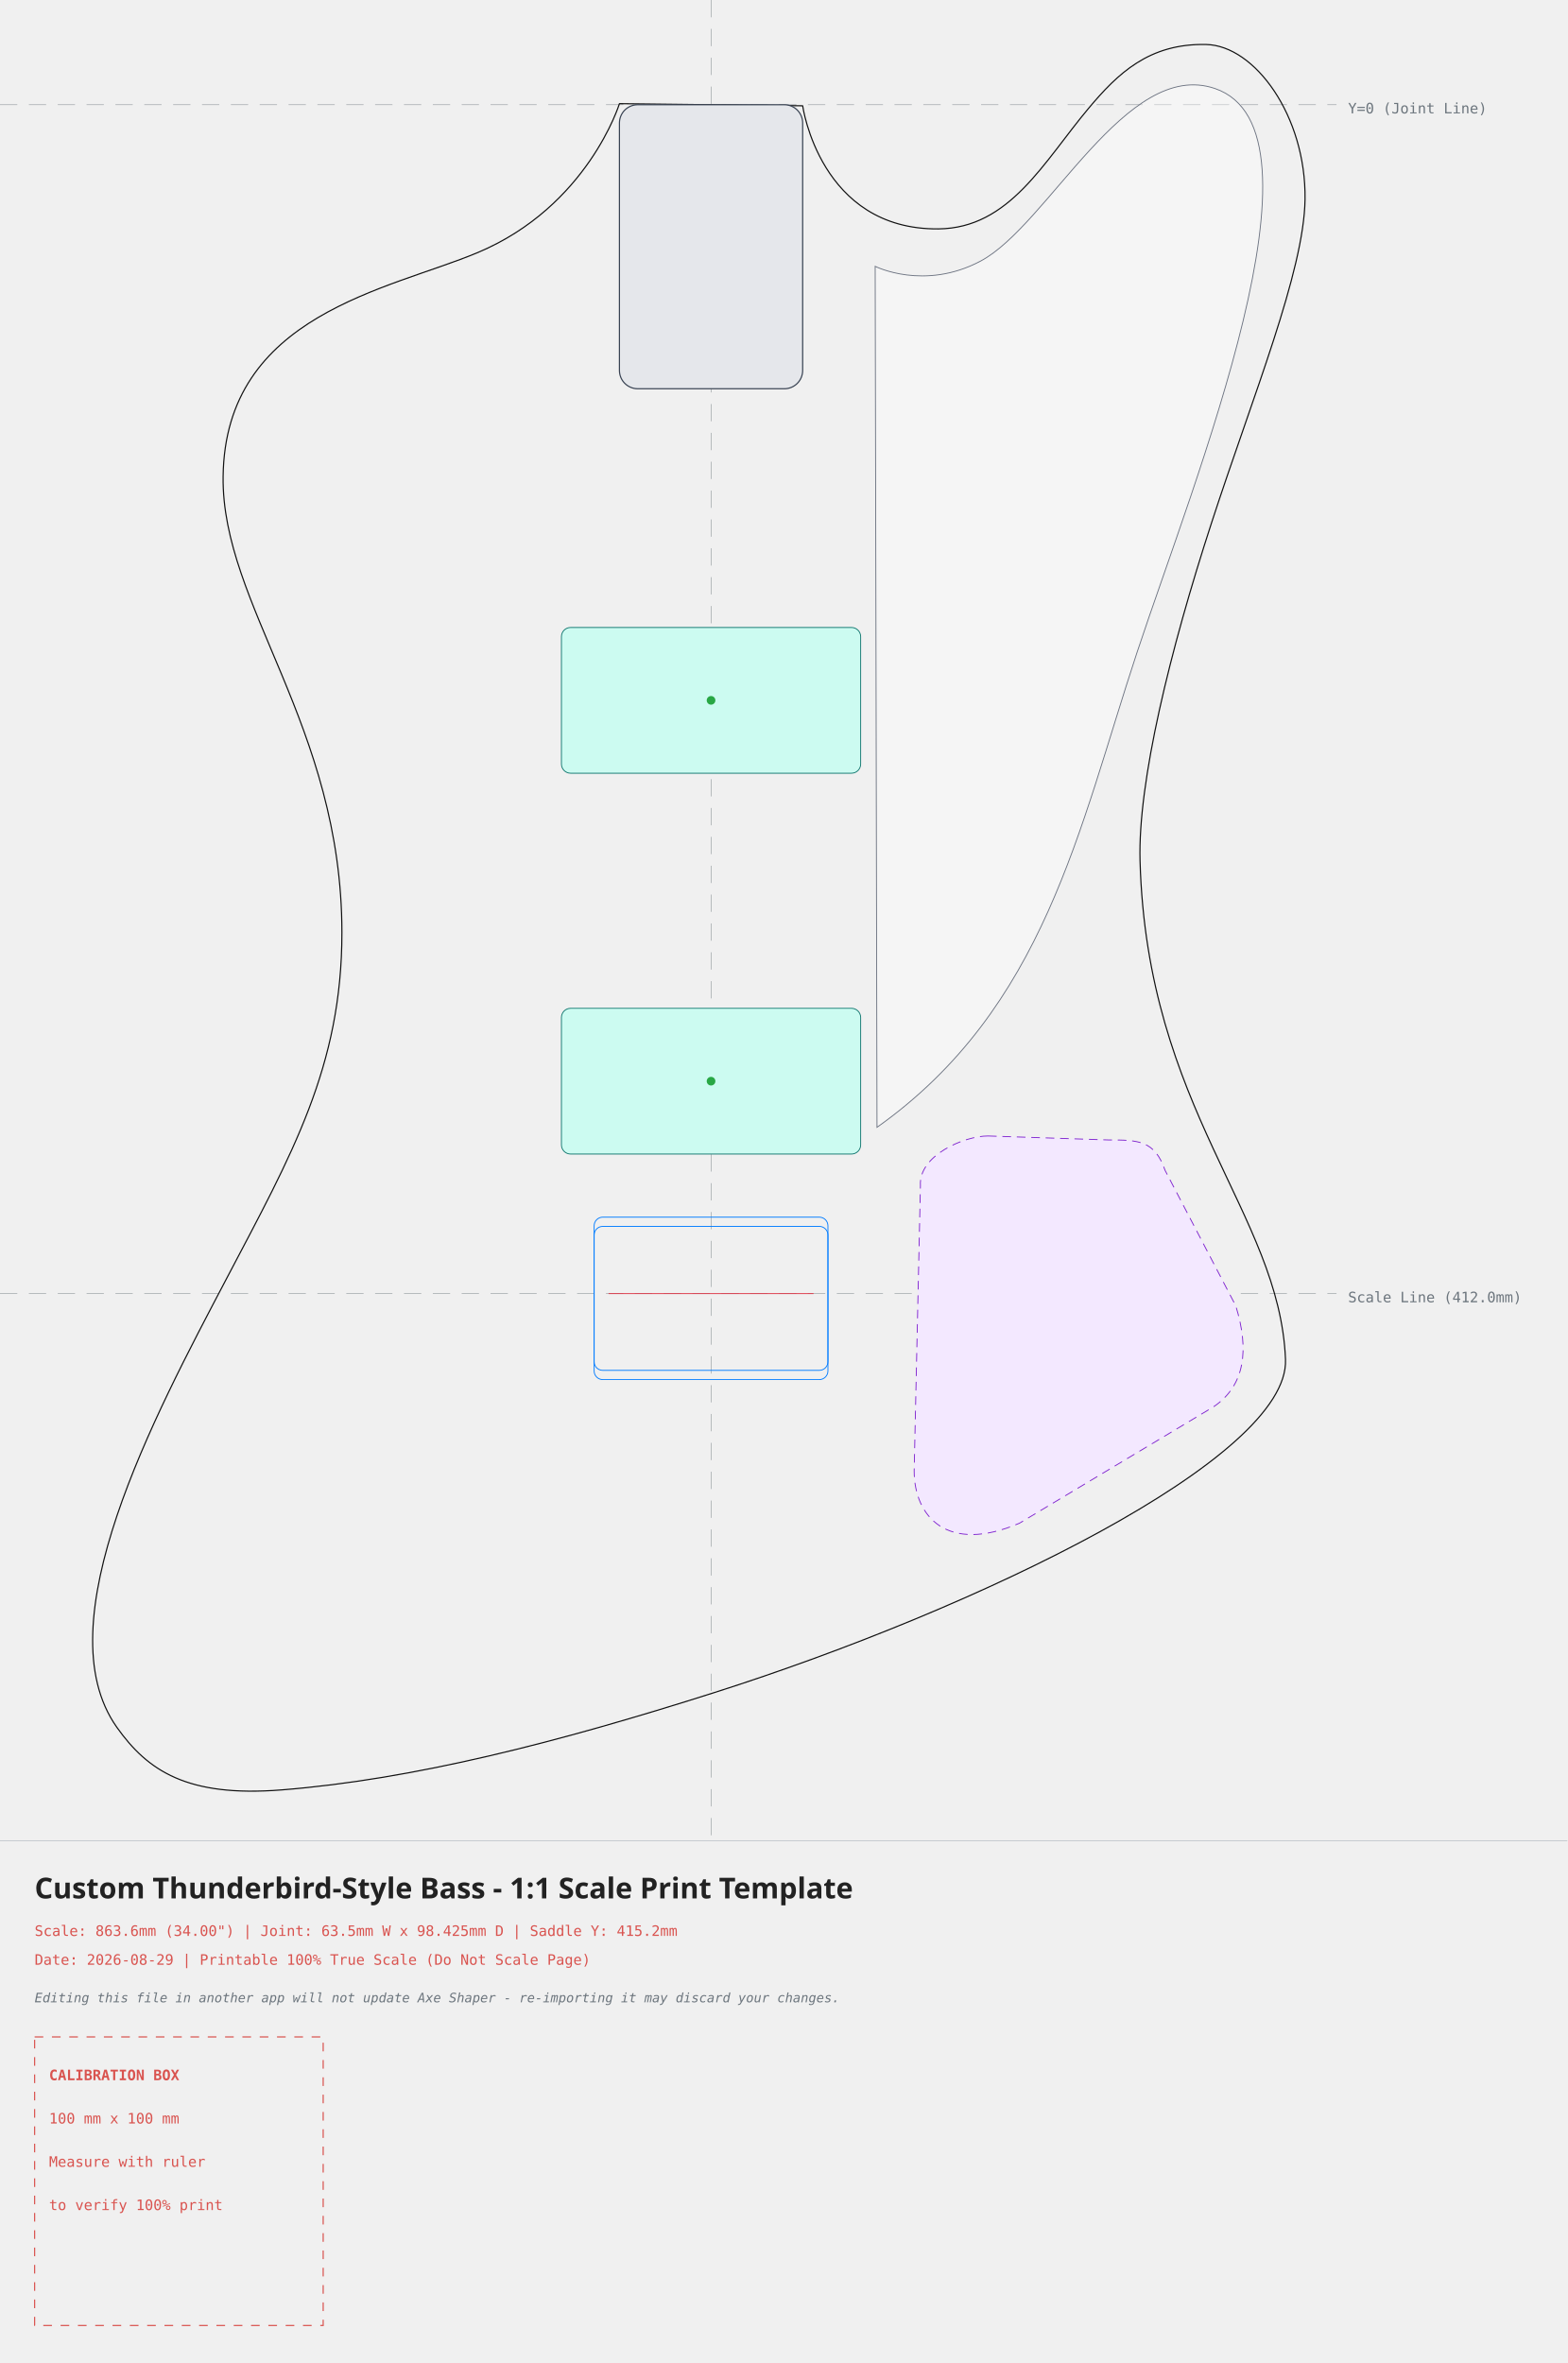
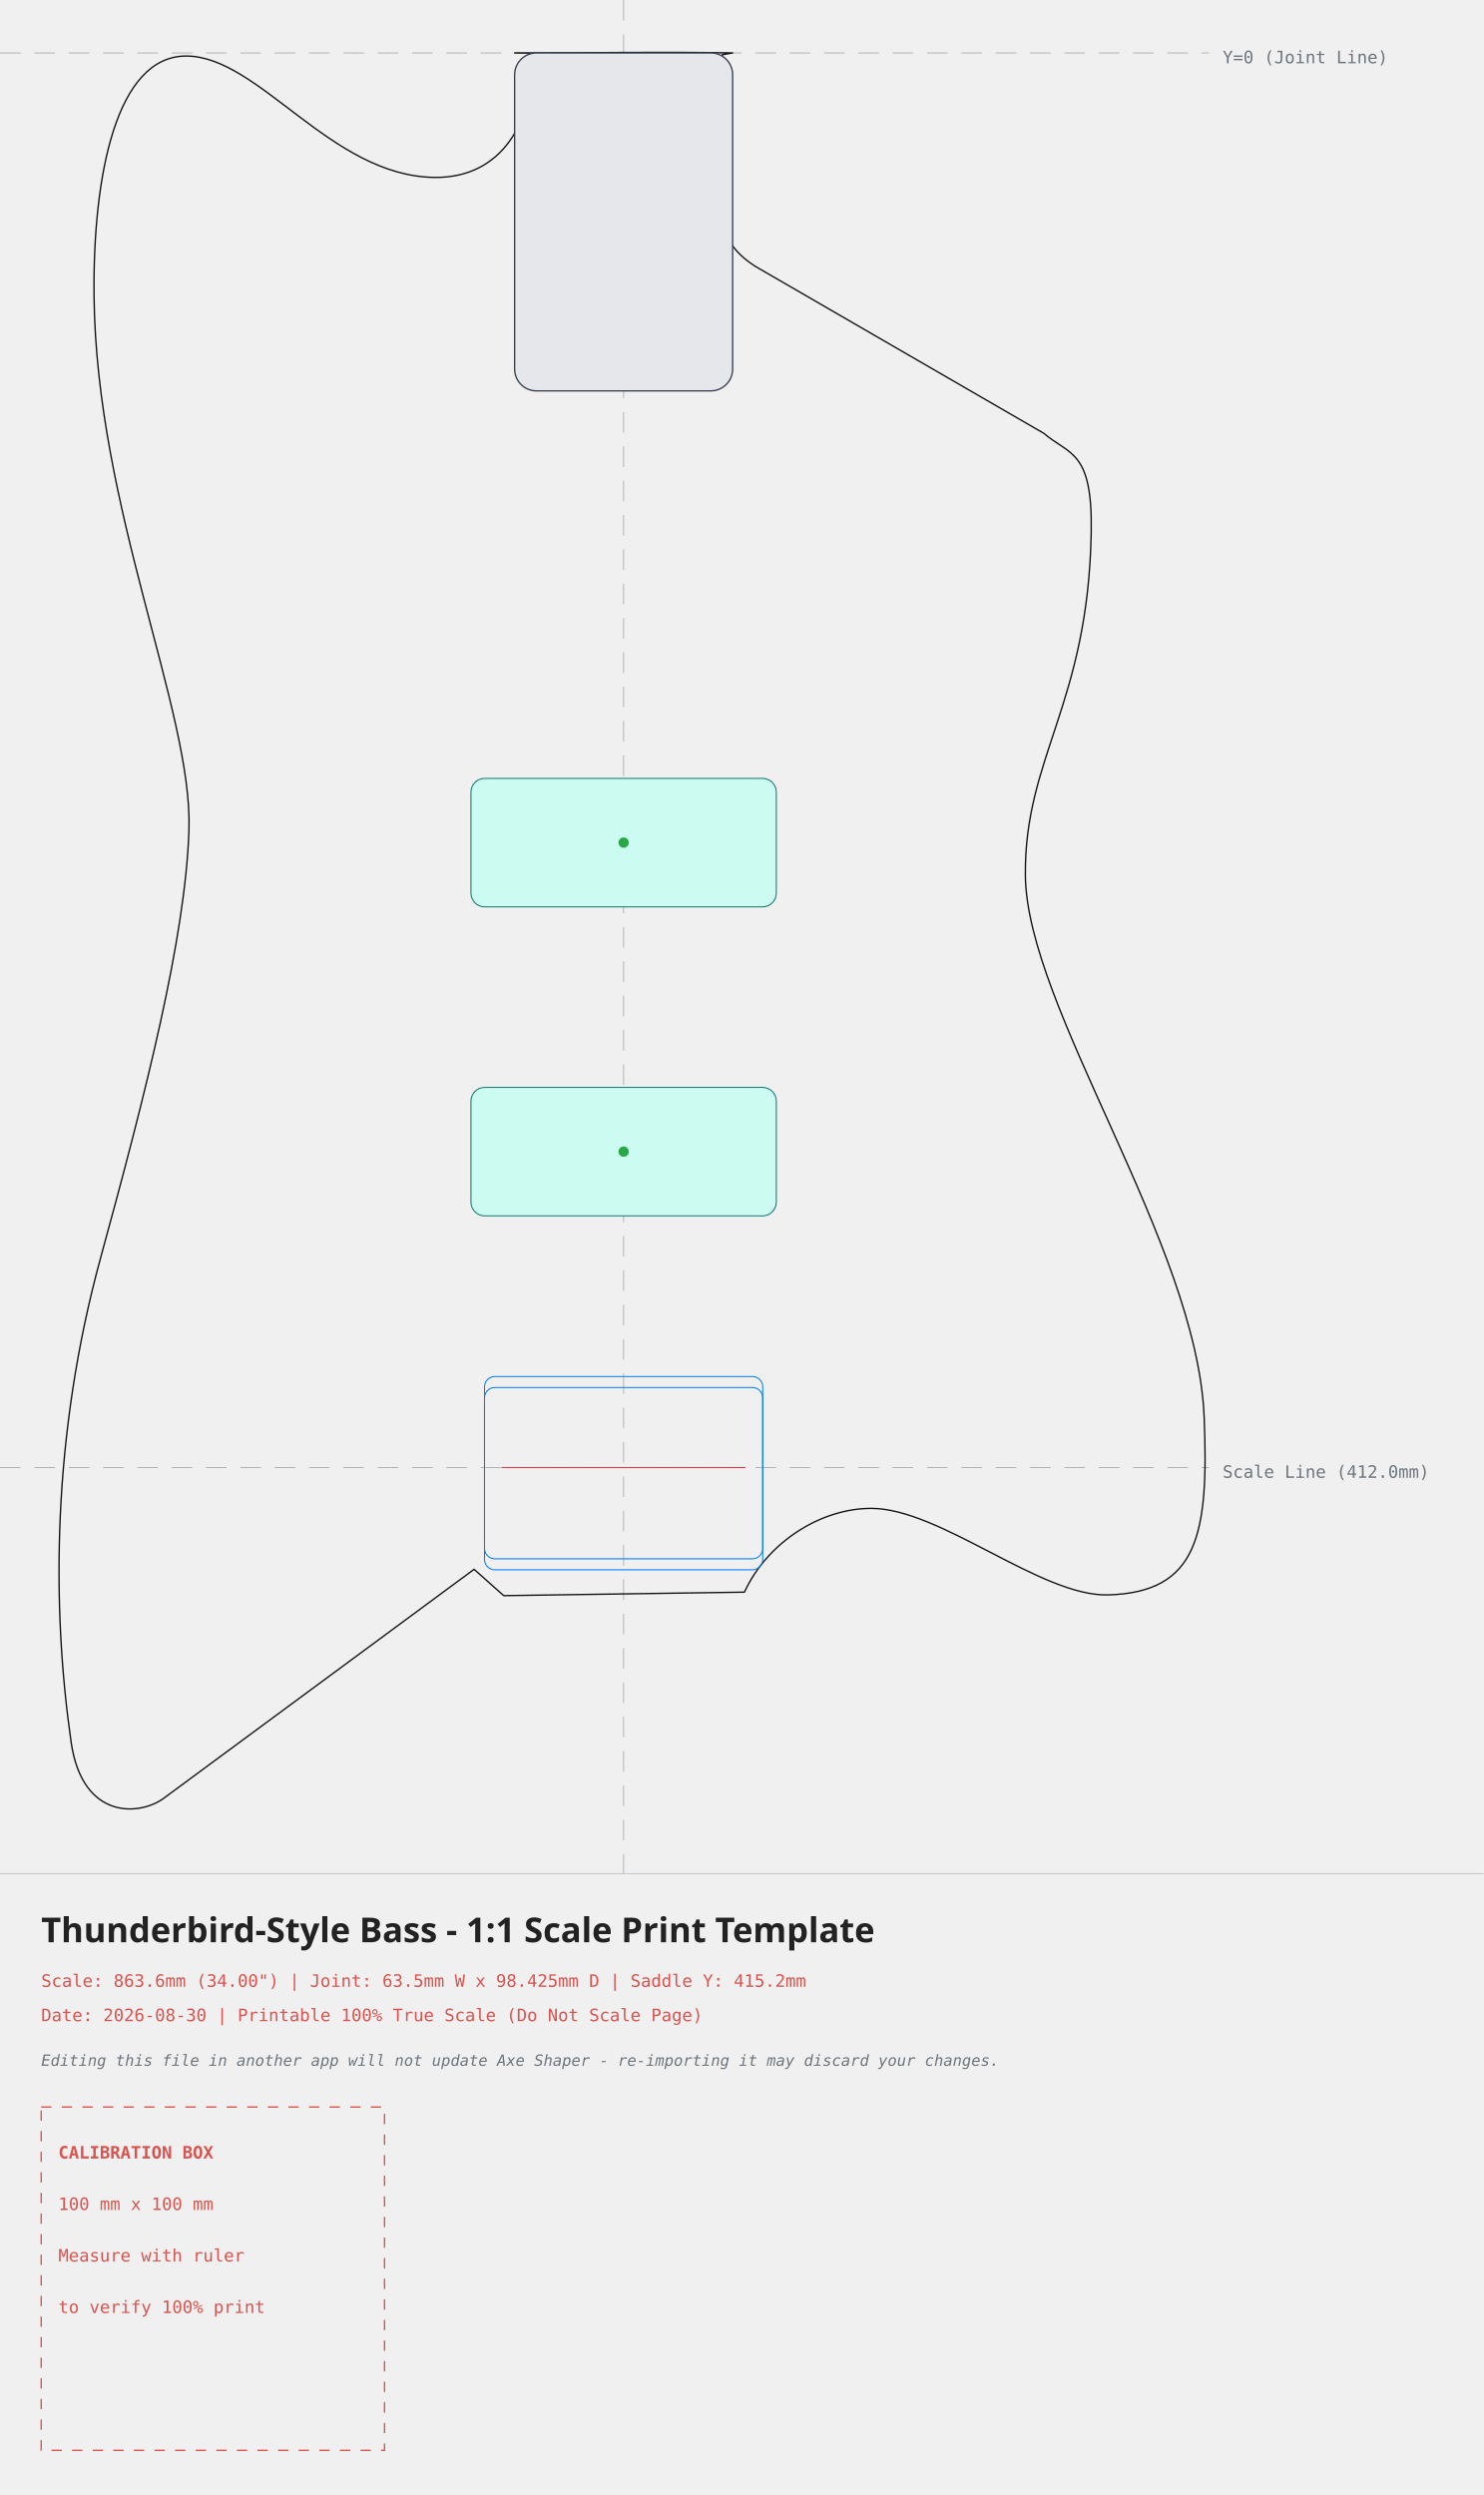
- <svg xmlns="http://www.w3.org/2000/svg" width="543.19mm" height="818.87mm" viewBox="-246.42 -36.29 543.19 818.87">
+ <svg xmlns="http://www.w3.org/2000/svg" width="432.10mm" height="726.68mm" viewBox="-181.64 -15.42 432.10 726.68">
  <style>
    .body-line { fill: none; stroke: #111111; stroke-width: 0.4; stroke-linecap: round; stroke-linejoin: round; }
    .edge-inset { fill: none; stroke: #555555; stroke-width: 0.3; stroke-dasharray: 3,2; }
    .neck-pocket { fill: #e5e7eb; stroke: #374151; stroke-width: 0.4; }
    .pickup-rout { fill: #ccfbf1; stroke: #0f766e; stroke-width: 0.3; }
    .pickup-cover { fill: none; stroke: #111111; stroke-width: 0.3; }
    .bridge-rout { fill: none; stroke: #007bff; stroke-width: 0.3; }
    .back-route { fill: #f3e8ff; stroke: #7e22ce; stroke-width: 0.3; stroke-dasharray: 3,2; }
    .front-route { fill: #ccfbf1; stroke: #0f766e; stroke-width: 0.3; }
    .pickguard { fill: #ffffff; fill-opacity: 0.35; stroke: #6b7280; stroke-width: 0.3; }
    .center-axis { fill: none; stroke: #6c757d; stroke-width: 0.2; stroke-dasharray: 6,4; opacity: 0.7; }
    .calibration-box { fill: none; stroke: #d9534f; stroke-width: 0.4; stroke-dasharray: 3,3; }
    .band-rule { fill: none; stroke: #adb5bd; stroke-width: 0.2; }
    .text-label { font-family: monospace, sans-serif; font-size: 5px; fill: #d9534f; }
    .disclaimer-label { font-family: monospace, sans-serif; font-size: 4.5px; font-style: italic; fill: #6c757d; }
    .axis-label { font-family: monospace, sans-serif; font-size: 5px; fill: #6c757d; }
    .title-label { font-family: sans-serif; font-size: 10px; font-weight: bold; fill: #222222; }
  </style>
  <g>
-     <line x1="0" y1="-36.29" x2="0" y2="601.58" class="center-axis" />
-     <line x1="-246.42" y1="0" x2="216.76" y2="0" class="center-axis" />
-     <text x="220.76" y="3" class="axis-label">Y=0 (Joint Line)</text>
-     <line x1="-246.42" y1="412.00" x2="216.76" y2="412.00" class="center-axis" stroke="#007bff" />
-     <text x="220.76" y="415.00" class="axis-label" fill="#007bff">Scale Line (412.0mm)</text>
-     <path d="M 95.97 357.37 C 95.97 357.37, 137.71 358.75, 137.71 358.75 C 148.11 358.75, 153.76 358.89, 157.34 369.28 C 157.34 369.28, 181.84 416.22, 181.84 416.22 C 186.57 431.43, 185.11 443.89, 174.05 451.28 C 174.05 451.28, 106.84 491.58, 106.84 491.58 C 81.81 502.28, 70.40 489.26, 70.39 473.43 C 70.39 473.43, 72.56 374.54, 72.56 374.54 C 71.90 364.15, 87.68 357.37, 95.97 357.37 Z" class="back-route" />
-     <path d="M -31.75 -0.37 C -31.75 -0.37, -42.72 35.20, -80.83 51.22 C -111.63 64.16, -168.41 72.57, -169.10 128.86 C -169.66 173.42, -127.94 215.03, -127.93 286.93 C -127.92 333.35, -145.31 363.79, -167.93 406.84 C -192.96 454.48, -231.42 526.32, -205.93 562.28 C -195.25 577.34, -181.57 586.58, -148.83 583.98 C -102.95 580.34, -53.10 567.51, 1.11 550.26 C 92.40 521.21, 200.46 469.03, 199.08 434.81 C 197.04 384.07, 151.08 348.26, 148.67 262.02 C 147.91 234.56, 159.07 189.06, 173.45 144.89 C 187.83 100.72, 205.50 57.88, 205.85 32.80 C 206.25 3.90, 188.42 -20.52, 171.57 -20.87 C 151.76 -21.29, 140.94 -10.79, 130.85 1.23 C 115.28 19.78, 103.47 42.80, 78.79 43.03 C 37.73 43.42, 31.75 0.37, 31.75 0.37 C 31.75 0.37, -31.75 -0.37, -31.75 -0.37 Z" class="body-line" />
-     <path d="M 56.88 56.01 C 56.88 56.01, 73.85 64.57, 93.40 54.19 C 116.91 41.72, 143.90 -16.06, 174.59 -5.63 C 216.76 8.71, 167.61 129.39, 147.56 190.00 C 127.50 250.62, 115.73 313.07, 57.51 354.37 C 57.51 354.37, 56.88 56.01, 56.88 56.01 Z" class="pickguard" style="fill:#ffffff" />
+     <line x1="0" y1="-15.42" x2="0" y2="530.26" class="center-axis" />
+     <line x1="-181.64" y1="0" x2="170.46" y2="0" class="center-axis" />
+     <text x="174.46" y="3" class="axis-label">Y=0 (Joint Line)</text>
+     <line x1="-181.64" y1="412.00" x2="170.46" y2="412.00" class="center-axis" stroke="#007bff" />
+     <text x="174.46" y="415.00" class="axis-label" fill="#007bff">Scale Line (412.0mm)</text>
+     <path d="M -31.75 0.00 C -31.75 0.00, -26.69 0.05, -26.69 0.05 C -25.95 19.89, -35.38 36.59, -55.28 36.25 C -85.40 35.73, -106.14 1.01, -127.33 0.90 C -147.73 0.80, -154.62 35.54, -154.25 70.78 C -153.60 132.65, -125.54 191.80, -126.60 226.15 C -127.56 257.54, -139.31 303.35, -152.27 350.68 C -166.49 402.59, -166.64 452.18, -160.92 492.00 C -157.57 515.26, -140.20 513.39, -133.50 508.00 C -133.50 508.00, -43.55 441.65, -43.55 441.65 C -43.55 441.65, -34.93 449.32, -34.93 449.32 C -34.93 449.32, 35.18 448.30, 35.18 448.30 C 41.90 433.72, 57.39 423.94, 72.05 423.90 C 92.22 423.86, 121.58 449.69, 141.17 449.10 C 167.32 448.31, 170.46 431.53, 169.08 397.31 C 167.04 346.57, 117.37 278.28, 117.01 239.52 C 116.69 205.02, 135.34 189.65, 136.19 139.50 C 136.59 115.71, 129.92 117.21, 122.40 110.80 C 122.40 110.80, 38.42 62.20, 38.42 62.20 C 31.53 57.76, 29.38 53.45, 28.43 47.07 C 28.43 47.07, 28.71 0.52, 28.71 0.52 C 28.71 0.52, 31.75 0.00, 31.75 0.00 C 8.97 -0.42, -8.96 0.04, -31.75 0.00 Z" class="body-line" />
    <rect x="-31.75" y="0" width="63.5" height="98.425" rx="6.35" ry="6.35" class="neck-pocket" />
-     <g transform="translate(0, 206.4077) rotate(0)">
-       <path d="M -48.67 -25.25 C -48.67 -25.25, 48.67 -25.25, 48.67 -25.25 C 50.43 -25.25, 51.85 -23.83, 51.85 -22.07 C 51.85 -22.07, 51.85 22.07, 51.85 22.07 C 51.85 23.83, 50.43 25.25, 48.67 25.25 C 48.67 25.25, -48.67 25.25, -48.67 25.25 C -50.43 25.25, -51.85 23.83, -51.85 22.07 C -51.85 22.07, -51.85 -22.07, -51.85 -22.07 C -51.85 -23.83, -50.43 -25.25, -48.67 -25.25 Z" class="pickup-rout" />
+     <g transform="translate(0, 230) rotate(0)">
+       <path d="M -40.47 -18.71 C -40.47 -18.71, 40.47 -18.71, 40.47 -18.71 C 42.68 -18.71, 44.47 -16.91, 44.47 -14.71 C 44.47 -14.71, 44.47 14.71, 44.47 14.71 C 44.47 16.91, 42.68 18.71, 40.47 18.71 C 40.47 18.71, -40.47 18.71, -40.47 18.71 C -42.68 18.71, -44.47 16.91, -44.47 14.71 C -44.47 14.71, -44.47 -14.71, -44.47 -14.71 C -44.47 -16.91, -42.68 -18.71, -40.47 -18.71 Z" class="pickup-rout" />
      <circle cx="0" cy="0" r="1.5" fill="#28a745" />
    </g>
-     <g transform="translate(0, 338.3788) rotate(0)">
-       <path d="M -48.67 -25.25 C -48.67 -25.25, 48.67 -25.25, 48.67 -25.25 C 50.43 -25.25, 51.85 -23.83, 51.85 -22.07 C 51.85 -22.07, 51.85 22.07, 51.85 22.07 C 51.85 23.83, 50.43 25.25, 48.67 25.25 C 48.67 25.25, -48.67 25.25, -48.67 25.25 C -50.43 25.25, -51.85 23.83, -51.85 22.07 C -51.85 22.07, -51.85 -22.07, -51.85 -22.07 C -51.85 -23.83, -50.43 -25.25, -48.67 -25.25 Z" class="pickup-rout" />
+     <g transform="translate(0, 320) rotate(0)">
+       <path d="M -40.47 -18.71 C -40.47 -18.71, 40.47 -18.71, 40.47 -18.71 C 42.68 -18.71, 44.47 -16.91, 44.47 -14.71 C 44.47 -14.71, 44.47 14.71, 44.47 14.71 C 44.47 16.91, 42.68 18.71, 40.47 18.71 C 40.47 18.71, -40.47 18.71, -40.47 18.71 C -42.68 18.71, -44.47 16.91, -44.47 14.71 C -44.47 14.71, -44.47 -14.71, -44.47 -14.71 C -44.47 -16.91, -42.68 -18.71, -40.47 -18.71 Z" class="pickup-rout" />
      <circle cx="0" cy="0" r="1.5" fill="#28a745" />
    </g>
    <g id="bridge-hardware">
      <rect x="-40.52" y="385.50" width="81.03" height="53.09" rx="3.00" ry="3.00" class="bridge-rout" />
      <rect x="-40.52" y="388.70" width="81.03" height="53.09" rx="3.00" ry="3.00" class="bridge-rout" />
      <line x1="-35.52" y1="412.00" x2="35.52" y2="412.00" stroke="#dc3545" stroke-width="0.3" />
      <g transform="translate(0, 415.20)" />
    </g>
  </g>
  <g>
-     <line x1="-246.42" y1="601.58" x2="296.76" y2="601.58" class="band-rule" />
-     <text x="-234.42" y="621.58" class="title-label">Custom Thunderbird-Style Bass - 1:1 Scale Print Template</text>
-     <text x="-234.42" y="634.58" class="text-label">Scale: 863.6mm (34.00") | Joint: 63.5mm W x 98.425mm D | Saddle Y: 415.2mm</text>
-     <text x="-234.42" y="644.58" class="text-label">Date: 2026-08-29 | Printable 100% True Scale (Do Not Scale Page)</text>
-     <text x="-234.42" y="657.58" class="disclaimer-label">Editing this file in another app will not update Axe Shaper - re-importing it may discard your changes.</text>
-     <g transform="translate(-234.42, 669.58)">
+     <line x1="-181.64" y1="530.26" x2="250.46" y2="530.26" class="band-rule" />
+     <text x="-169.64" y="550.26" class="title-label">Thunderbird-Style Bass - 1:1 Scale Print Template</text>
+     <text x="-169.64" y="563.26" class="text-label">Scale: 863.6mm (34.00") | Joint: 63.5mm W x 98.425mm D | Saddle Y: 415.2mm</text>
+     <text x="-169.64" y="573.26" class="text-label">Date: 2026-08-30 | Printable 100% True Scale (Do Not Scale Page)</text>
+     <text x="-169.64" y="586.26" class="disclaimer-label">Editing this file in another app will not update Axe Shaper - re-importing it may discard your changes.</text>
+     <g transform="translate(-169.64, 598.26)">
      <rect x="0" y="0" width="100" height="100" class="calibration-box" />
      <text x="5" y="15" class="text-label" font-weight="bold">CALIBRATION BOX</text>
      <text x="5" y="30" class="text-label">100 mm x 100 mm</text>
      <text x="5" y="45" class="text-label">Measure with ruler</text>
      <text x="5" y="60" class="text-label">to verify 100% print</text>
    </g>
  </g>
</svg>
